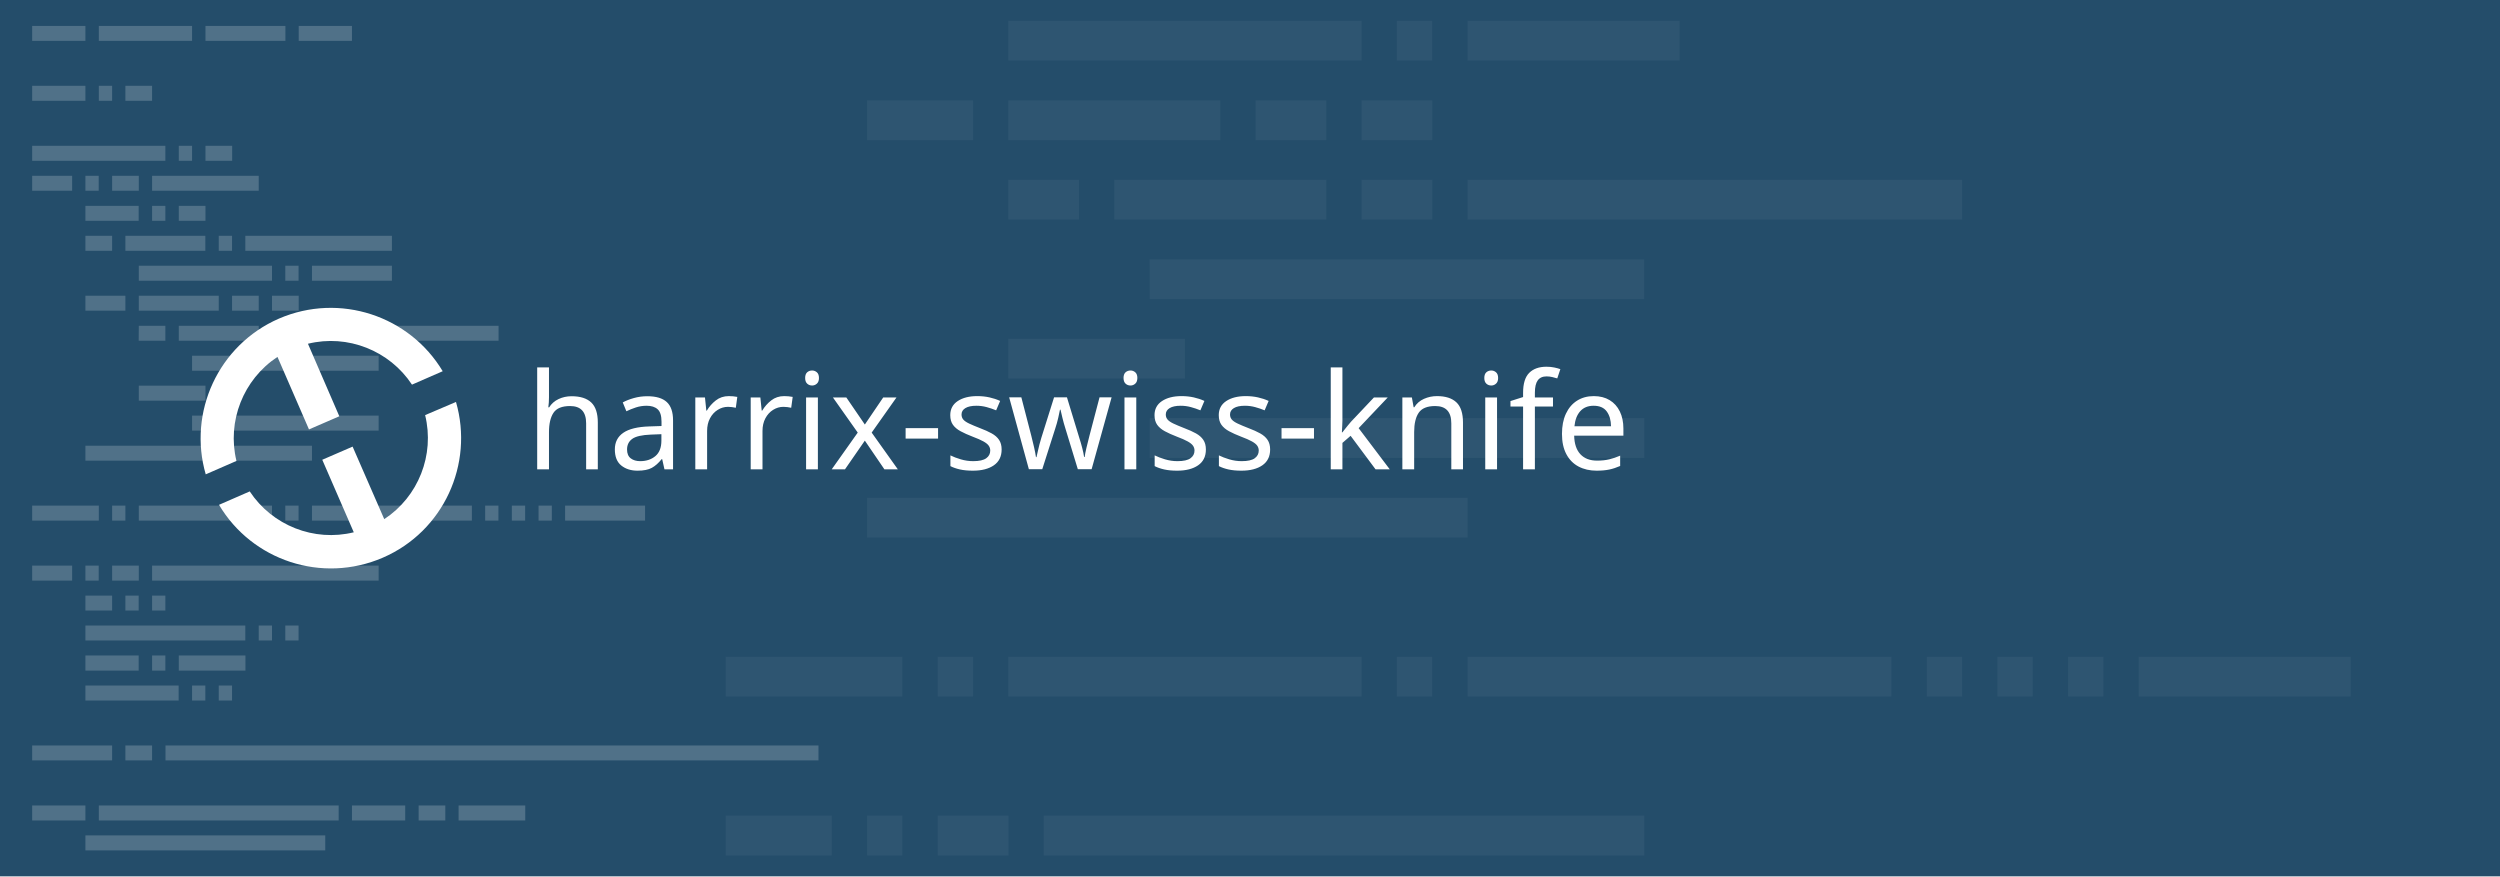
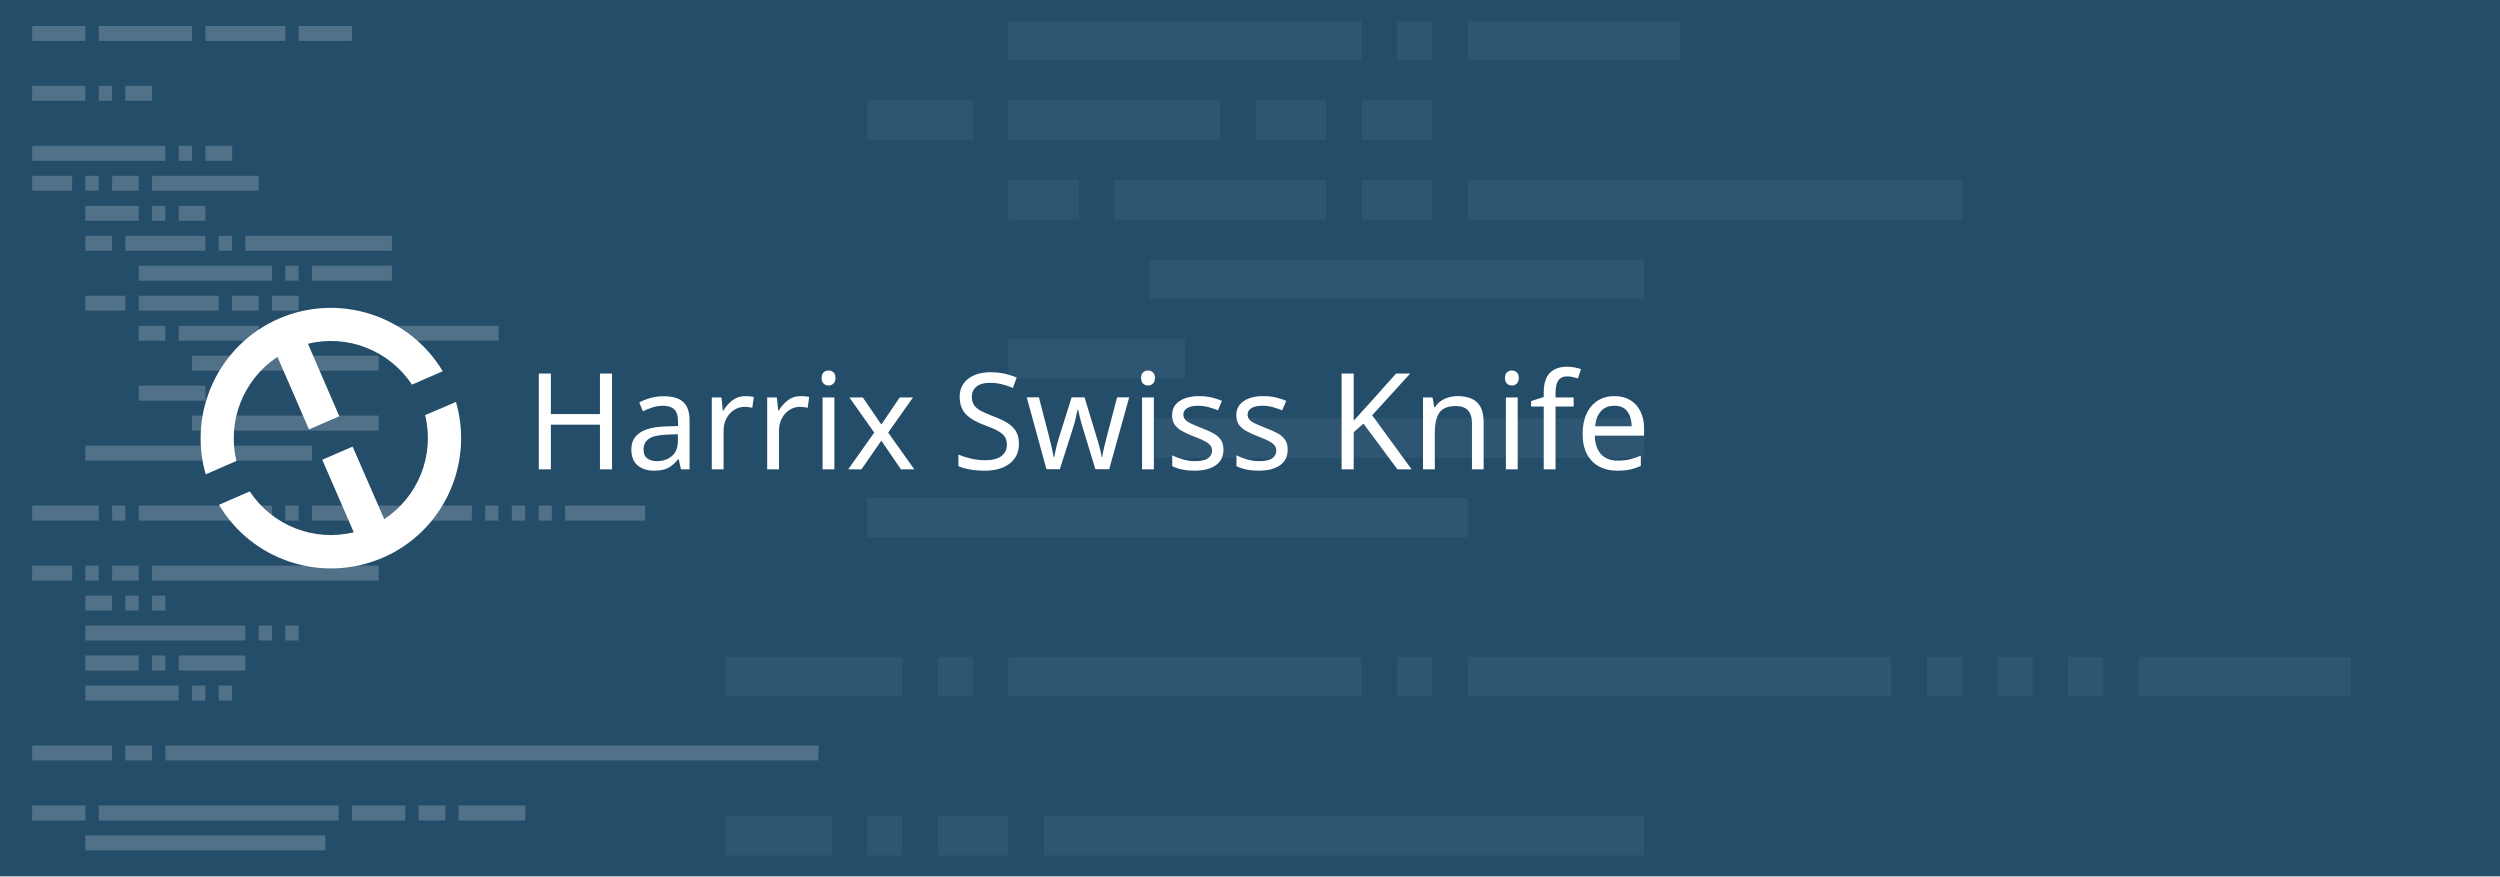
<svg xmlns="http://www.w3.org/2000/svg" xml:space="preserve" id="Layer_1" x="0" y="0" version="1.1" viewBox="0 0 1920 673">
  <style>.st4{fill:#fff}</style>
  <path d="M0 0h1920v673H0z" style="fill:#244d6a" />
  <path d="M24.7 19.9h40.9v11.5H24.7zm51.2 0h71.6v11.5H75.9zm81.9 0h61.4v11.5h-61.4zm71.6 0h40.9v11.5h-40.9zm-204.7 46h40.9v11.5H24.7zm51.2 0h10.2v11.5H75.9zm20.4 0h20.5v11.5H96.3zM24.7 112H127v11.5H24.7zm112.6 0h10.2v11.5h-10.2zm20.5 0h20.5v11.5h-20.5zM24.7 135h30.7v11.5H24.7zm40.9 0h10.2v11.5H65.6zm20.5 0h20.5v11.5H86.1zm30.7 0h81.9v11.5h-81.9zm-51.2 23.1h40.9v11.5H65.6zm51.2 0H127v11.5h-10.2zm20.5 0h20.5v11.5h-20.5zm-71.7 23h20.5v11.5H65.6zm30.7 0h61.4v11.5H96.3zm71.7 0h10.2v11.5H168zm20.4 0H301v11.5H188.4zm-81.8 23h102.3v11.5H106.6zm112.5 0h10.2v11.5h-10.2zm20.5 0H301v11.5h-61.4zm-174 23h30.7v11.5H65.6zm41 0H168v11.5h-61.4zm71.6 0h20.5v11.5h-20.5zm30.7 0h20.5v11.5h-20.5zm-102.3 23.1H127v11.5h-20.5zm30.7 0h61.4v11.5h-61.4zm71.6 0h20.5v11.5h-20.5zm30.7 0h143.3v11.5H239.6zm-92.1 23h143.3v11.5H147.5zm-40.9 23h51.2v11.5h-51.2zm40.9 23h143.3v11.5H147.5zm-81.9 23.1h174v11.5h-174zm-40.9 46h51.2v11.5H24.7zm61.4 0h10.2v11.5H86.1zm20.5 0h102.3v11.5H106.6zm112.5 0h10.2v11.5h-10.2zm20.5 0h122.8v11.5H239.6zm133 0h10.2v11.5h-10.2zm20.5 0h10.2v11.5h-10.2zm20.5 0h10.2v11.5h-10.2zm20.4 0h61.4v11.5H434zM24.7 434.4h30.7v11.5H24.7zm40.9 0h10.2v11.5H65.6zm20.5 0h20.5v11.5H86.1zm30.7 0h174v11.5h-174zm-51.2 23h20.5v11.5H65.6zm30.7 0h10.2v11.5H96.3zm20.5 0H127v11.5h-10.2zm-51.2 23h122.8v11.5H65.6zm133.1 0h10.2v11.5h-10.2zm20.4 0h10.2v11.5h-10.2zm-153.5 23h40.9V515H65.6zm51.2 0H127V515h-10.2zm20.5 0h51.2V515h-51.2zm-71.7 23.1h71.6V538H65.6zm81.9 0h10.2V538h-10.2zm20.5 0h10.2V538H168zm-143.3 46h61.4V584H24.7zm71.6 0h20.5V584H96.3zm30.8 0h501.5V584H127.1zM24.7 618.6h40.9v11.5H24.7zm51.2 0h184.2v11.5H75.9zm194.4 0h40.9v11.5h-40.9zm51.2 0H342v11.5h-20.5zm30.7 0h51.2v11.5h-51.2zm-286.6 23h184.2v11.5H65.6z" style="opacity:.2;fill:#fff" />
  <path d="M774.4 16h271.3v30.5H774.4zm298.4 0h27.1v30.5h-27.1zm54.3 0h162.8v30.5h-162.8zM665.9 77.1h81.4v30.5h-81.4zm108.5 0h162.8v30.5H774.4zm189.9 0h54.3v30.5h-54.3zm81.4 0h54.3v30.5h-54.3zm-271.3 61h54.3v30.5h-54.3zm81.4 0h162.8v30.5H855.8zm189.9 0h54.3v30.5h-54.3zm81.4 0h379.8v30.5h-379.8zm-244.2 61.1h379.8v30.5H883zm-108.5 61H910v30.5H774.4zm108.6 61h379.8v30.5H883zm-217.1 61.1h461.2v30.5H665.9zM557.4 504.4H693v30.5H557.4zm162.8 0h27.1v30.5h-27.1zm54.2 0h271.3v30.5H774.4zm298.4 0h27.1v30.5h-27.1zm54.3 0h325.5v30.5h-325.5zm352.7 0h27.1v30.5h-27.1zm54.2 0h27.1v30.5H1534zm54.3 0h27.1v30.5h-27.1zm54.2 0h162.8v30.5h-162.8zm-1085.1 122h81.4V657h-81.4zm108.5 0H693V657h-27.1zm54.3 0h54.3V657h-54.3zm81.4 0h461.2V657H801.6z" style="opacity:5.000000e-02;fill:#fff" />
  <path d="M406 29.3h1109.1v168.8H406z" style="fill:none" />
-   <text class="st4" style="font-family:&quot;JetBrainsMono-Bold&quot;;font-size:103px" transform="translate(403.809 360.447)">harrix-swiss-knife</text>
+   <text class="st4" style="font-family:&quot;JetBrainsMono-Bold&quot;;font-size:103px" transform="translate(403.809 360.447)">Harrix Swiss Knife</text>
  <path d="M326.5 318.8c7.5 30.6-5.2 62.7-31.4 79.9L270.8 343l-23.3 10.1 24.2 55.7c-30.5 7.5-62.6-5.2-79.9-31.4l-23.6 10.3c25.3 42.7 79 60.8 125.8 40.6 46.7-20.2 70-71.9 56.2-119.6zm-112.3-74.1c-46.6 20.3-70 72-56.2 119.6l23.6-10.3c-7.4-30.4 5.2-62.6 31.5-79.9l24.2 55.7 23.3-10.1-24.1-55.7c30.5-7.5 62.6 5.2 79.9 31.4l23.6-10.3c-25.4-42.5-79-60.6-125.8-40.4" class="st4" />
</svg>
